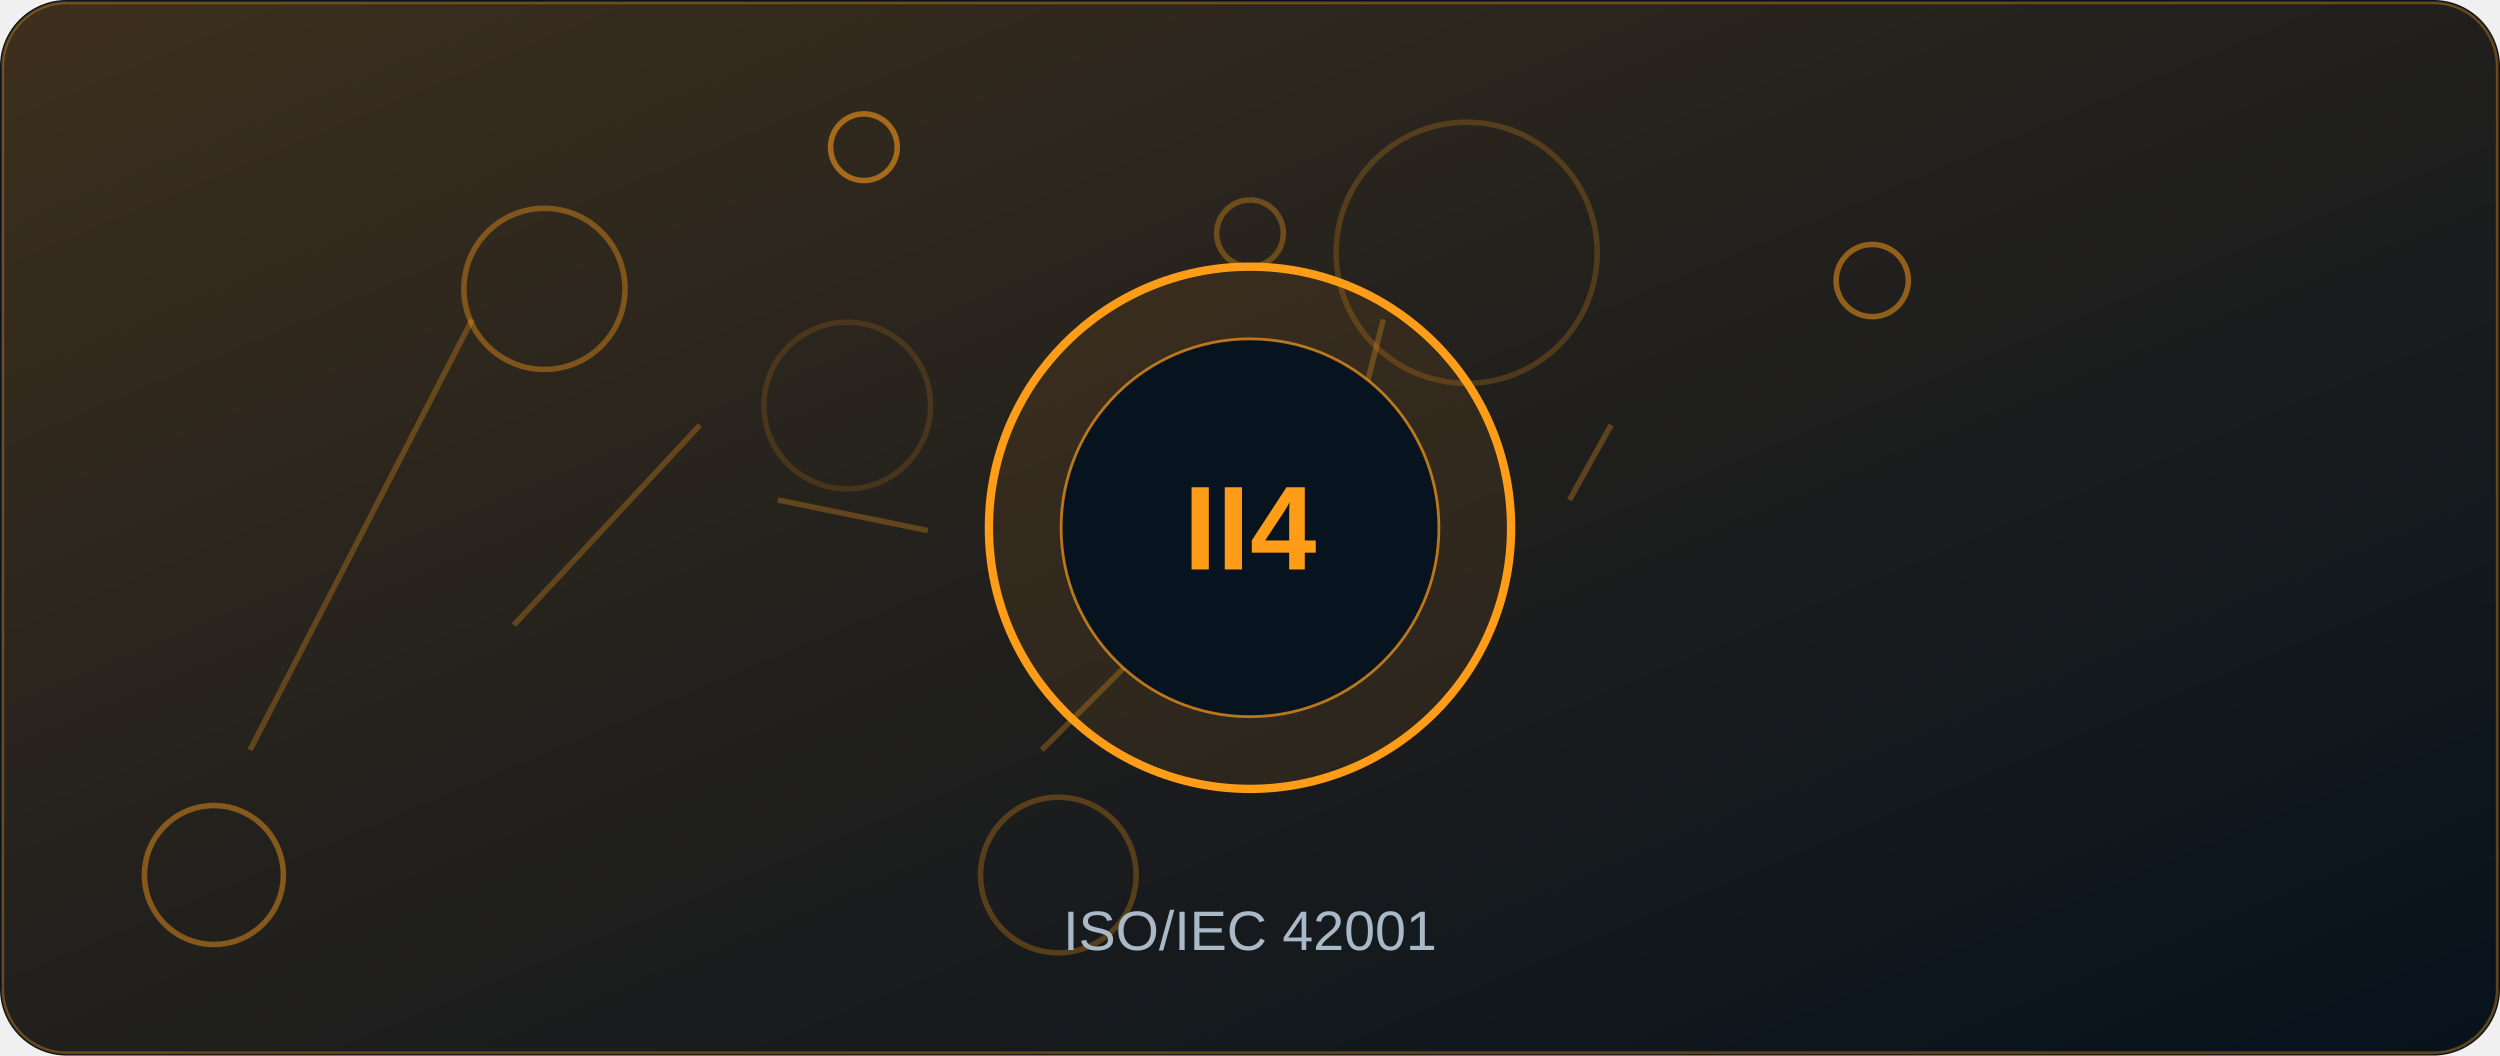
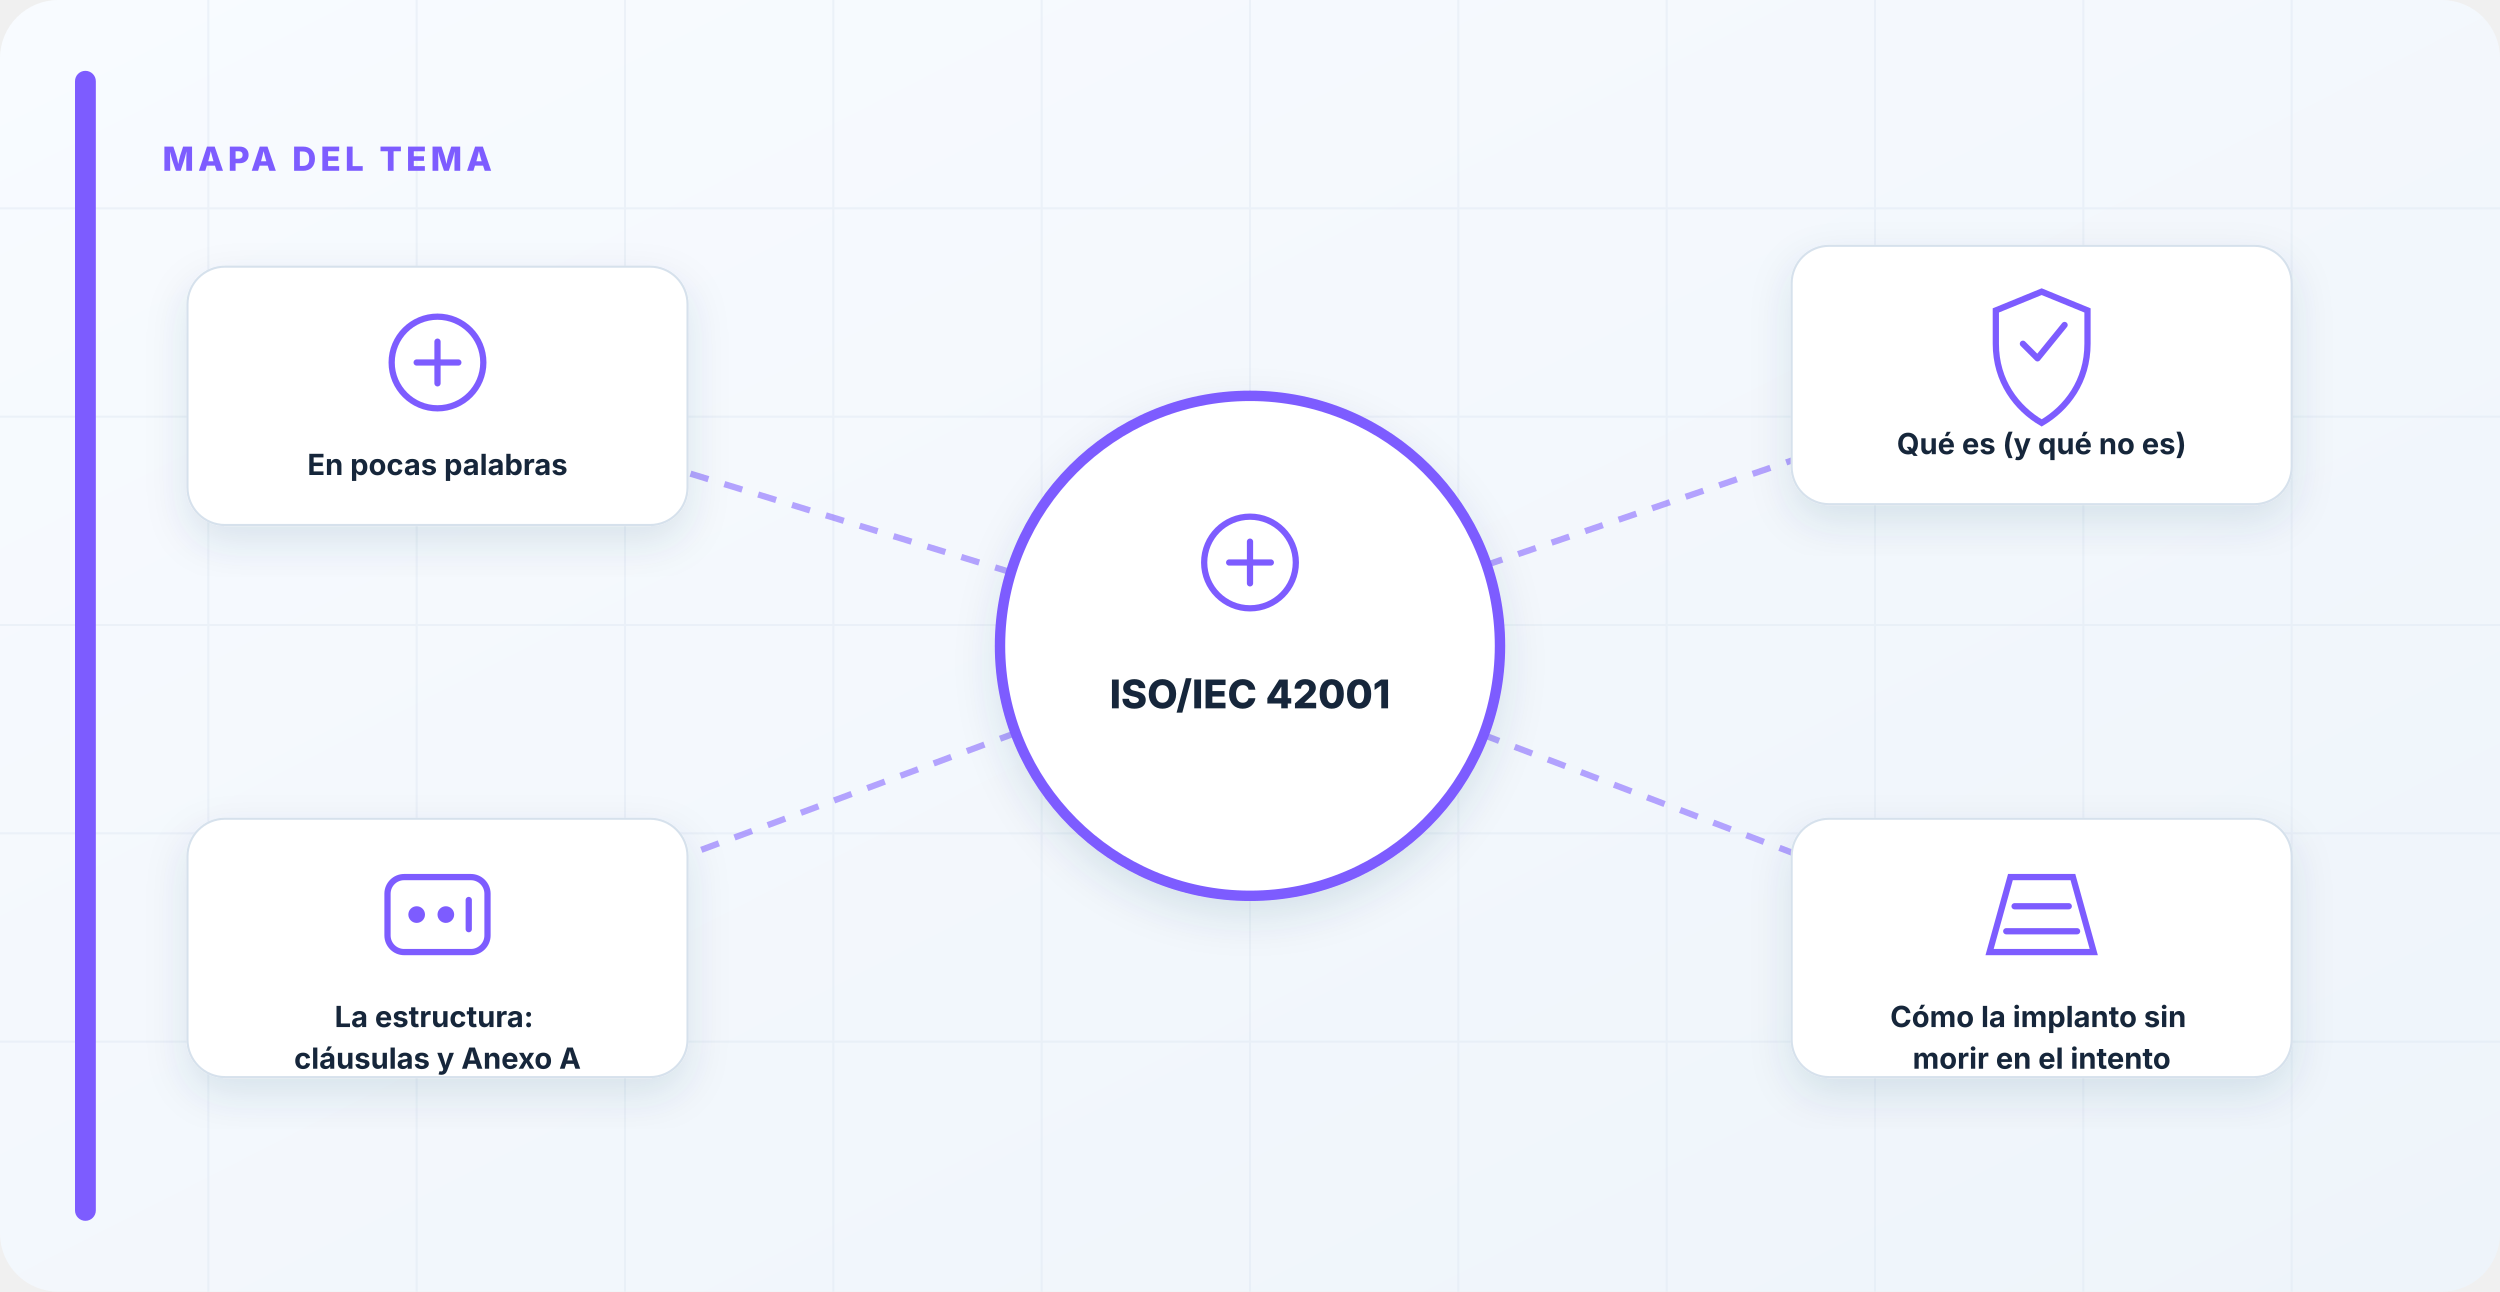
- <svg xmlns="http://www.w3.org/2000/svg" viewBox="0 0 900 380" role="img" aria-label="Diagrama de ISO/IEC 42001">
+ <svg xmlns="http://www.w3.org/2000/svg" width="1200" height="620" viewBox="0 0 1200 620" role="img" aria-labelledby="t d">
  <defs>
-     <linearGradient id="g" x1="0" y1="0" x2="1" y2="1">
-       <stop stop-color="#ff9d19" stop-opacity=".22" />
-       <stop offset="1" stop-color="#07131f" stop-opacity=".2" />
+     <linearGradient id="bg" x1="0" y1="0" x2="1" y2="1">
+       <stop stop-color="#F8FBFF" />
+       <stop offset="1" stop-color="#EEF4FA" />
    </linearGradient>
-     <filter id="gl">
-       <feGaussianBlur stdDeviation="8" />
+     <filter id="s" x="-20%" y="-20%" width="140%" height="140%">
+       <feDropShadow dx="0" dy="8" stdDeviation="10" flood-color="#284866" flood-opacity=".12" />
    </filter>
  </defs>
-   <rect width="900" height="380" rx="24" fill="#06111d" />
-   <rect x="1" y="1" width="898" height="378" rx="23" fill="url(#g)" stroke="#ff9d19" stroke-opacity=".35" />
-   <path d="M 90 270 L 170 115" stroke="#ff9d19" stroke-opacity=".28" stroke-width="2" />
-   <path d="M 185 225 L 252 153" stroke="#ff9d19" stroke-opacity=".28" stroke-width="2" />
-   <path d="M 280 180 L 334 191" stroke="#ff9d19" stroke-opacity=".28" stroke-width="2" />
-   <path d="M 375 270 L 416 229" stroke="#ff9d19" stroke-opacity=".28" stroke-width="2" />
-   <path d="M 470 225 L 498 115" stroke="#ff9d19" stroke-opacity=".28" stroke-width="2" />
-   <path d="M 565 180 L 580 153" stroke="#ff9d19" stroke-opacity=".28" stroke-width="2" />
-   <circle cx="305" cy="146" r="30" fill="none" stroke="#ff9d19" stroke-opacity="0.15" stroke-width="2" />
-   <circle cx="528" cy="91" r="47" fill="none" stroke="#ff9d19" stroke-opacity="0.21" stroke-width="2" />
-   <circle cx="381" cy="315" r="28" fill="none" stroke="#ff9d19" stroke-opacity="0.27" stroke-width="2" />
-   <circle cx="450" cy="84" r="12" fill="none" stroke="#ff9d19" stroke-opacity="0.33" stroke-width="2" />
-   <circle cx="196" cy="104" r="29" fill="none" stroke="#ff9d19" stroke-opacity="0.39" stroke-width="2" />
-   <circle cx="77" cy="315" r="25" fill="none" stroke="#ff9d19" stroke-opacity="0.45" stroke-width="2" />
-   <circle cx="674" cy="101" r="13" fill="none" stroke="#ff9d19" stroke-opacity="0.51" stroke-width="2" />
-   <circle cx="311" cy="53" r="12" fill="none" stroke="#ff9d19" stroke-opacity="0.57" stroke-width="2" />
-   <circle cx="450" cy="190" r="94" fill="#ff9d19" fill-opacity=".08" stroke="#ff9d19" stroke-width="3" />
-   <circle cx="450" cy="190" r="68" fill="#07131f" stroke="#ff9d19" stroke-opacity=".7" />
-   <text x="450" y="205" text-anchor="middle" fill="#ff9d19" font-size="43" font-family="Arial" font-weight="700">II4</text>
-   <text x="450" y="342" text-anchor="middle" fill="#aab9c8" font-size="20" font-family="Arial">ISO/IEC 42001</text>
+   <rect width="1200" height="620" rx="28" fill="url(#bg)" />
+   <path d="M0 100H1200M0 200H1200M0 300H1200M0 400H1200M0 500H1200M100 0V620M200 0V620M300 0V620M400 0V620M500 0V620M600 0V620M700 0V620M800 0V620M900 0V620M1000 0V620M1100 0V620" stroke="#DDE7F1" stroke-width="1" opacity=".45" />
+   <rect x="36" y="34" width="10" height="552" rx="5" fill="#7D5CFF" />
+   <path d="M600 310L210 190" stroke="#7D5CFF" stroke-width="3" stroke-dasharray="9 8" opacity=".55" />
+   <path d="M600 310L980 180" stroke="#7D5CFF" stroke-width="3" stroke-dasharray="9 8" opacity=".55" />
+   <path d="M600 310L210 455" stroke="#7D5CFF" stroke-width="3" stroke-dasharray="9 8" opacity=".55" />
+   <path d="M600 310L980 455" stroke="#7D5CFF" stroke-width="3" stroke-dasharray="9 8" opacity=".55" />
+   <g filter="url(#s)">
+     <rect x="90" y="128" width="240" height="124" rx="18" fill="#fff" stroke="#D6E1EC" />
+     <circle cx="210" cy="174" r="22" fill="none" stroke="#7D5CFF" stroke-width="3" />
+     <path d="M200 174h20M210 164v20" stroke="#7D5CFF" stroke-width="3" stroke-linecap="round" />
+     <text x="210" y="228" text-anchor="middle" font-family="Inter,Segoe UI,Arial" font-size="14" font-weight="700" fill="#18283A">
+       <tspan x="210" dy="0">En pocas palabras</tspan>
+     </text>
+   </g>
+   <g filter="url(#s)">
+     <rect x="860" y="118" width="240" height="124" rx="18" fill="#fff" stroke="#D6E1EC" />
+     <path d="M980 140l22 9v16c0 18-10 31-22 38-12-7-22-20-22-38v-16l22-9z" fill="none" stroke="#7D5CFF" stroke-width="3" />
+     <path d="M971 165l7 7 13-16" fill="none" stroke="#7D5CFF" stroke-width="3" stroke-linecap="round" stroke-linejoin="round" />
+     <text x="980" y="218" text-anchor="middle" font-family="Inter,Segoe UI,Arial" font-size="14" font-weight="700" fill="#18283A">
+       <tspan x="980" dy="0">Qué es (y qué no es)</tspan>
+     </text>
+   </g>
+   <g filter="url(#s)">
+     <rect x="90" y="393" width="240" height="124" rx="18" fill="#fff" stroke="#D6E1EC" />
+     <rect x="186" y="421" width="48" height="36" rx="8" fill="none" stroke="#7D5CFF" stroke-width="3" />
+     <circle cx="200" cy="439" r="4" fill="#7D5CFF" />
+     <circle cx="214" cy="439" r="4" fill="#7D5CFF" />
+     <path d="M225 432v14" stroke="#7D5CFF" stroke-width="3" stroke-linecap="round" />
+     <text x="210" y="493" text-anchor="middle" font-family="Inter,Segoe UI,Arial" font-size="14" font-weight="700" fill="#18283A">
+       <tspan x="210" dy="0">La estructura:</tspan>
+       <tspan x="210" dy="20">cláusulas y Anexo A</tspan>
+     </text>
+   </g>
+   <g filter="url(#s)">
+     <rect x="860" y="393" width="240" height="124" rx="18" fill="#fff" stroke="#D6E1EC" />
+     <path d="M955 457l10-36h30l10 36z" fill="none" stroke="#7D5CFF" stroke-width="3" />
+     <path d="M967 435h26M963 447h34" stroke="#7D5CFF" stroke-width="3" stroke-linecap="round" />
+     <text x="980" y="493" text-anchor="middle" font-family="Inter,Segoe UI,Arial" font-size="14" font-weight="700" fill="#18283A">
+       <tspan x="980" dy="0">Cómo la implanto sin</tspan>
+       <tspan x="980" dy="20">morir en el intento</tspan>
+     </text>
+   </g>
+   <g filter="url(#s)">
+     <circle cx="600" cy="310" r="120" fill="#fff" stroke="#7D5CFF" stroke-width="5" />
+     <circle cx="600" cy="270" r="22" fill="none" stroke="#7D5CFF" stroke-width="3" />
+     <path d="M590 270h20M600 260v20" stroke="#7D5CFF" stroke-width="3" stroke-linecap="round" />
+     <text x="600" y="340" text-anchor="middle" font-family="Inter,Segoe UI,Arial" font-size="19" font-weight="800" fill="#18283A">
+       <tspan x="600" dy="0">ISO/IEC 42001</tspan>
+     </text>
+   </g>
+   <text x="78" y="82" font-family="Inter,Segoe UI,Arial" font-size="16" font-weight="800" fill="#7D5CFF" letter-spacing="2">MAPA DEL TEMA</text>
</svg>
